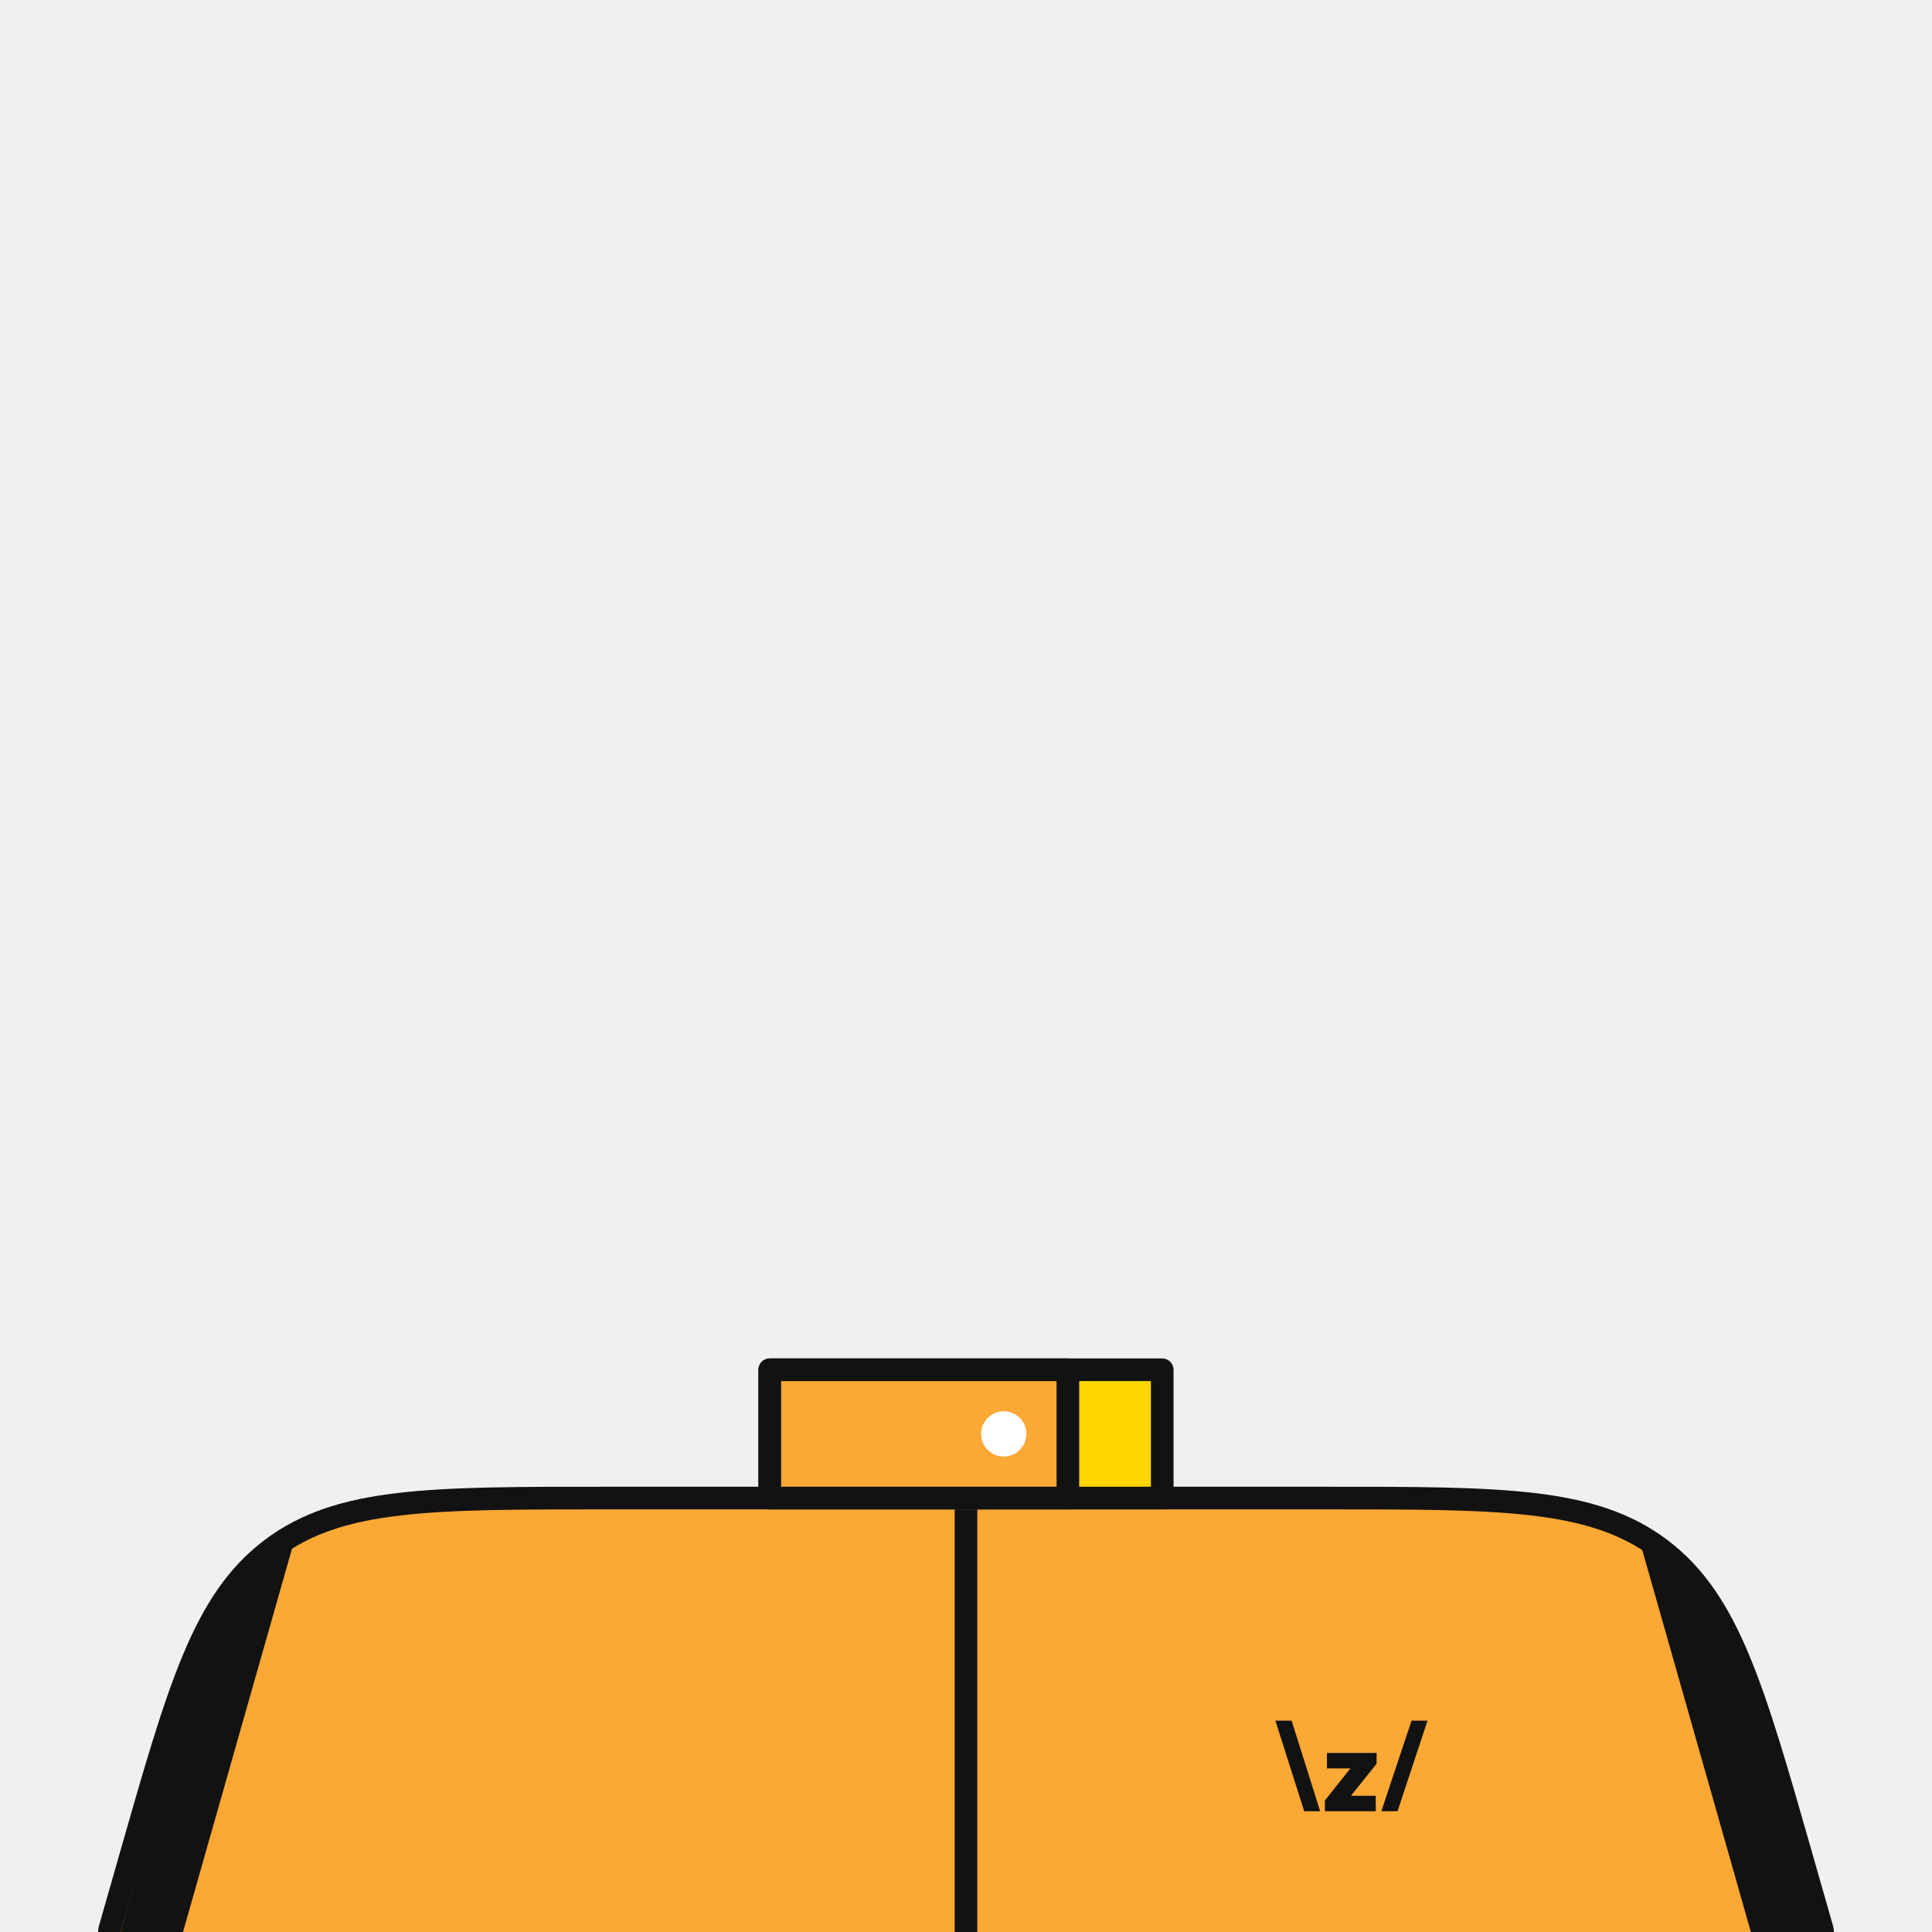
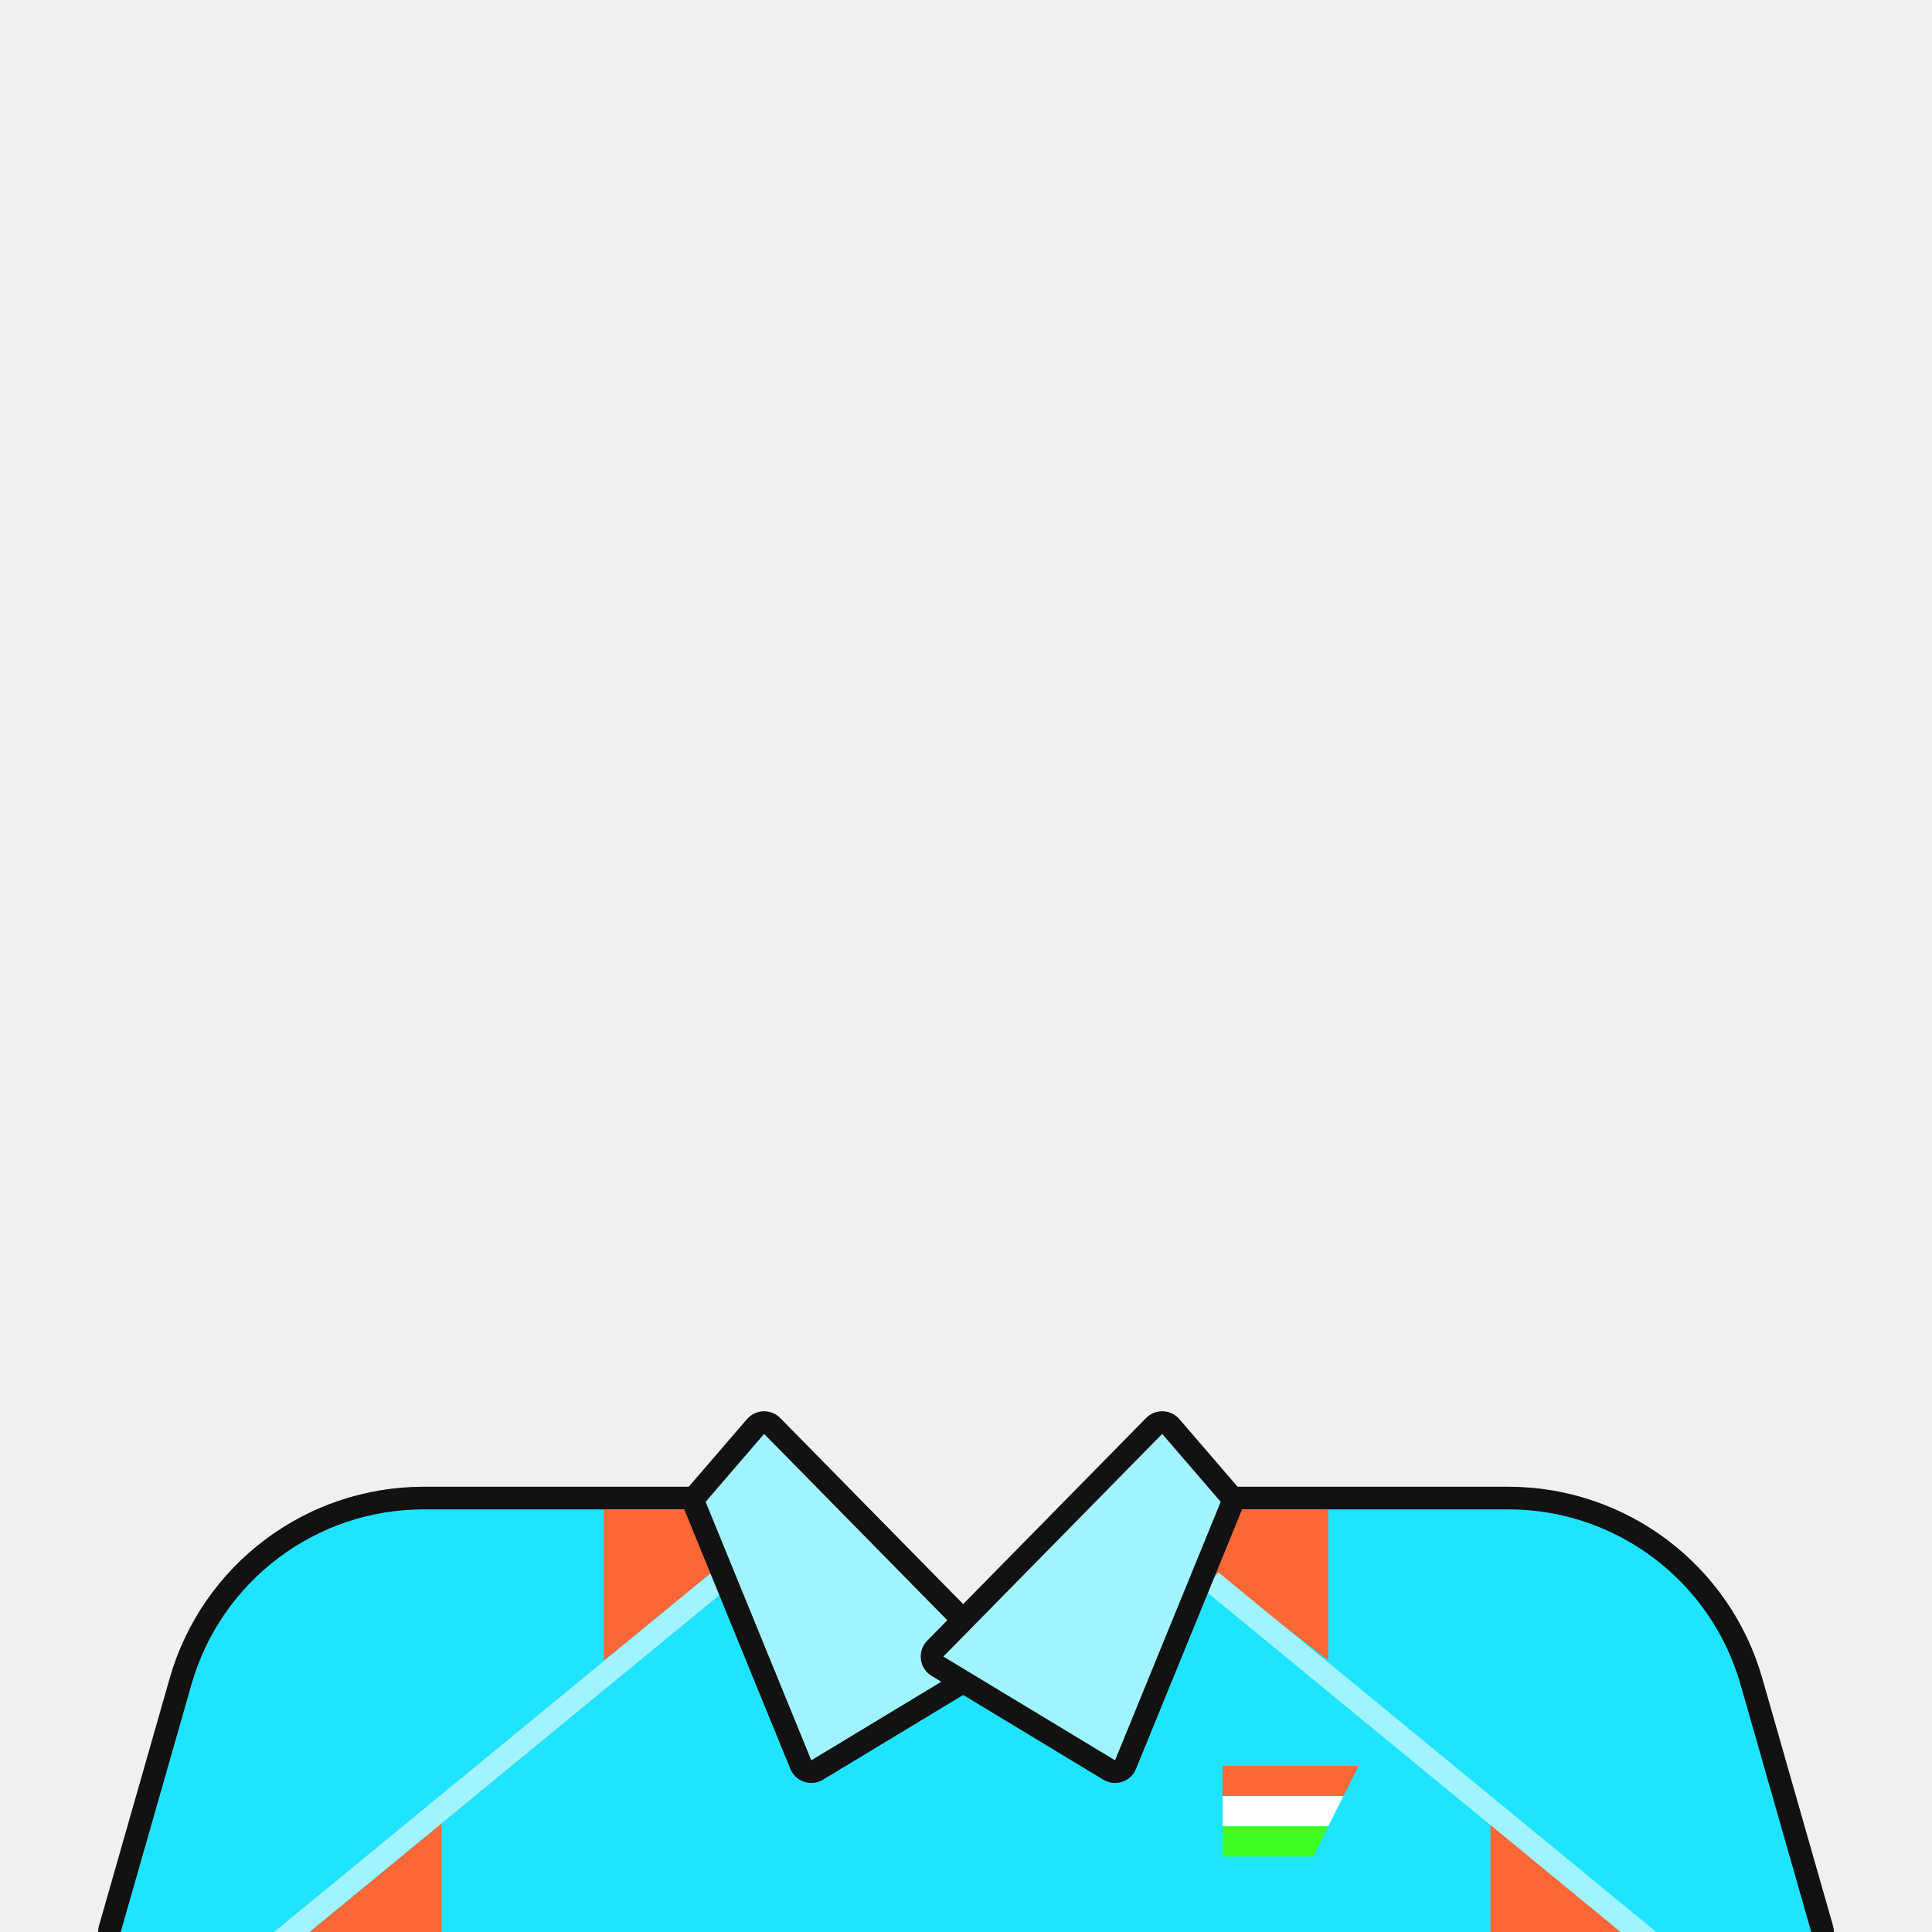
<svg xmlns="http://www.w3.org/2000/svg" width="512" height="512" viewBox="0 0 512 512" fill="none">
-   <g clip-path="url(#clip0_1727_297)">
-     <path d="M480 515C480.941 515 481.828 514.558 482.395 513.807C482.962 513.055 483.143 512.081 482.885 511.176L477.409 492.012L477.354 491.817C471.017 469.64 466.19 452.746 460.792 439.8C455.348 426.743 449.208 417.402 440.072 410.511C430.936 403.619 420.267 400.281 406.217 398.634C392.287 397 374.716 397 351.651 397H351.449H160.551H160.349C137.284 397 119.713 397 105.783 398.634C91.733 400.281 81.064 403.619 71.928 410.511C62.792 417.402 56.652 426.743 51.208 439.8C45.81 452.746 40.983 469.64 34.646 491.817L34.591 492.012L29.115 511.176C28.857 512.081 29.038 513.055 29.605 513.807C30.172 514.558 31.059 515 32 515H480Z" fill="#FBA834" stroke="#121212" stroke-width="6" stroke-linejoin="round" />
-     <path d="M457 428L434 406.5L464 512H480.5L457 428Z" fill="#121212" />
-     <rect x="204" y="363" width="104" height="34" fill="#FFD600" stroke="#121212" stroke-width="6" stroke-linejoin="round" />
-     <rect x="204" y="363" width="79" height="34" fill="#FBA834" stroke="#121212" stroke-width="6" stroke-linejoin="round" />
-     <circle cx="266" cy="380" r="6" fill="white" />
-     <path d="M338 456L345.629 480H349.857L342.292 456H338ZM374.078 456L366.068 480H370.36L378.307 456H374.079H374.078ZM351.653 468.652H357.853L351.113 477.139V480H364.591V475.899H358.018L364.814 467.412V464.551H351.653V468.652Z" fill="#121212" />
-     <path d="M256 400L256 512" stroke="#121212" stroke-width="6" />
-     <path d="M55.5 428L78.5 406.5L48.5 512H32L55.5 428Z" fill="#121212" />
+   <g clip-path="url(#clip0_3720_1366)">
+     <path d="M208.845 397.634C208.318 397.223 207.669 397 207 397H112.275C82.361 397 56.071 416.83 47.853 445.594L29.115 511.176C28.857 512.081 29.038 513.055 29.605 513.807C30.172 514.558 31.059 515 32 515H480C480.941 515 481.828 514.558 482.395 513.807C482.962 513.055 483.143 512.081 482.885 511.176L464.147 445.594C455.929 416.831 429.639 397 399.725 397H305C304.311 397 303.643 397.237 303.108 397.672L256.962 435.166L208.845 397.634Z" fill="#1FE4FF" stroke="#121212" stroke-width="6" stroke-linecap="round" stroke-linejoin="round" />
+     <path d="M324 468H360L356 476H324V468Z" fill="#FC6736" />
+     <path d="M324 476H356L352 484H324V476Z" fill="white" />
+     <path d="M324 484H352L348 492H324V484Z" fill="#3EFF1F" />
+     <path d="M191 416L184.5 400H160V440L191 416Z" fill="#FC6736" />
+     <path d="M321 416L327.5 400H352V440L321 416Z" fill="#FC6736" />
+     <path d="M117 480L72 517.88H117V480Z" fill="#FC6736" />
+     <path d="M395 480L440 517.88H395V480Z" fill="#FC6736" />
+     <path d="M70 518L190.5 419" stroke="#008AD8" stroke-width="6" />
+     <path d="M70 518L190.5 419" stroke="#A1F4FF" stroke-width="6" />
+     <path d="M441.5 518L321 419" stroke="#A1F4FF" stroke-width="6" />
+     <path d="M262.052 441.567C262.837 441.093 263.362 440.285 263.477 439.374C263.591 438.464 263.283 437.551 262.639 436.897L204.639 377.897C204.051 377.299 203.24 376.974 202.401 377.002C201.563 377.029 200.774 377.407 200.227 378.042L184.727 396.042C183.991 396.897 183.796 398.091 184.223 399.135L212.223 467.635C212.555 468.447 213.225 469.073 214.058 469.348C214.89 469.624 215.801 469.521 216.552 469.067L262.052 441.567Z" fill="#A1F4FF" stroke="#121212" stroke-width="6" stroke-linejoin="round" />
+     <path d="M248.448 441.567C247.663 441.093 247.138 440.285 247.023 439.374C246.909 438.464 247.217 437.551 247.861 436.897L305.861 377.897C306.449 377.299 307.26 376.974 308.099 377.002C308.937 377.029 309.726 377.407 310.273 378.042L325.773 396.042C326.509 396.897 326.704 398.091 326.277 399.135L298.277 467.635C297.945 468.447 297.275 469.073 296.442 469.348C295.61 469.624 294.699 469.521 293.948 469.067L248.448 441.567Z" fill="#A1F4FF" stroke="#121212" stroke-width="6" stroke-linejoin="round" />
  </g>
  <defs>
-     <clipPath id="clip0_1727_297">
+     <clipPath id="clip0_3720_1366">
      <rect width="512" height="512" fill="white" />
    </clipPath>
  </defs>
</svg>
